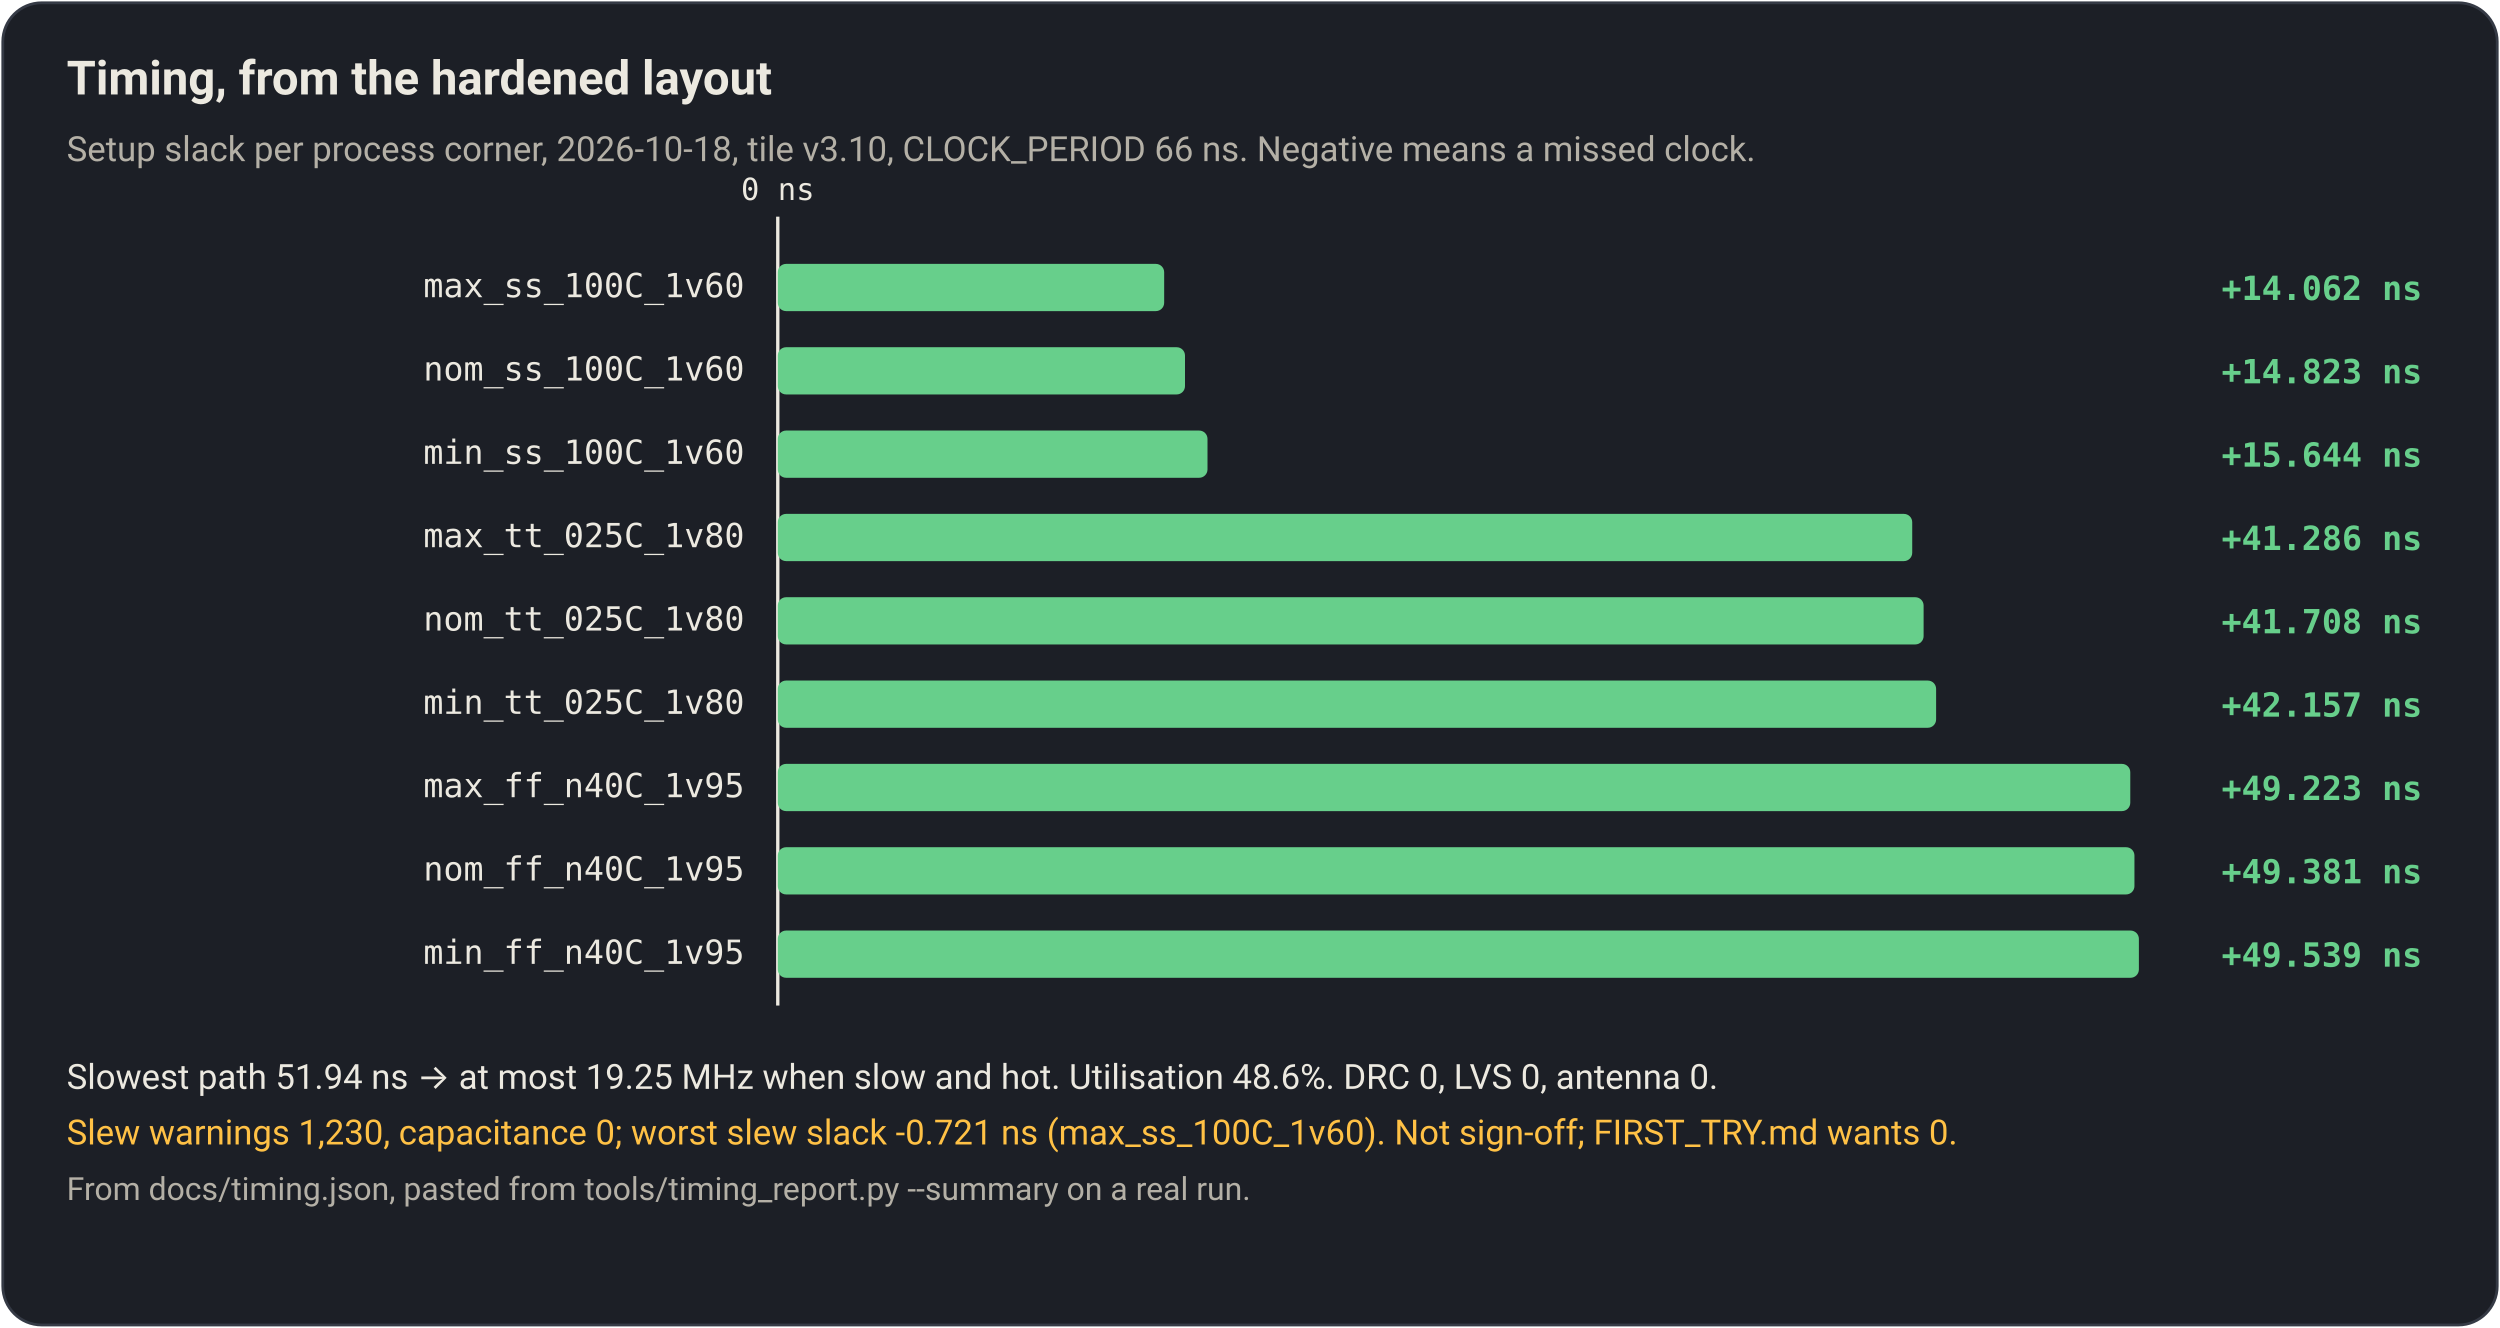
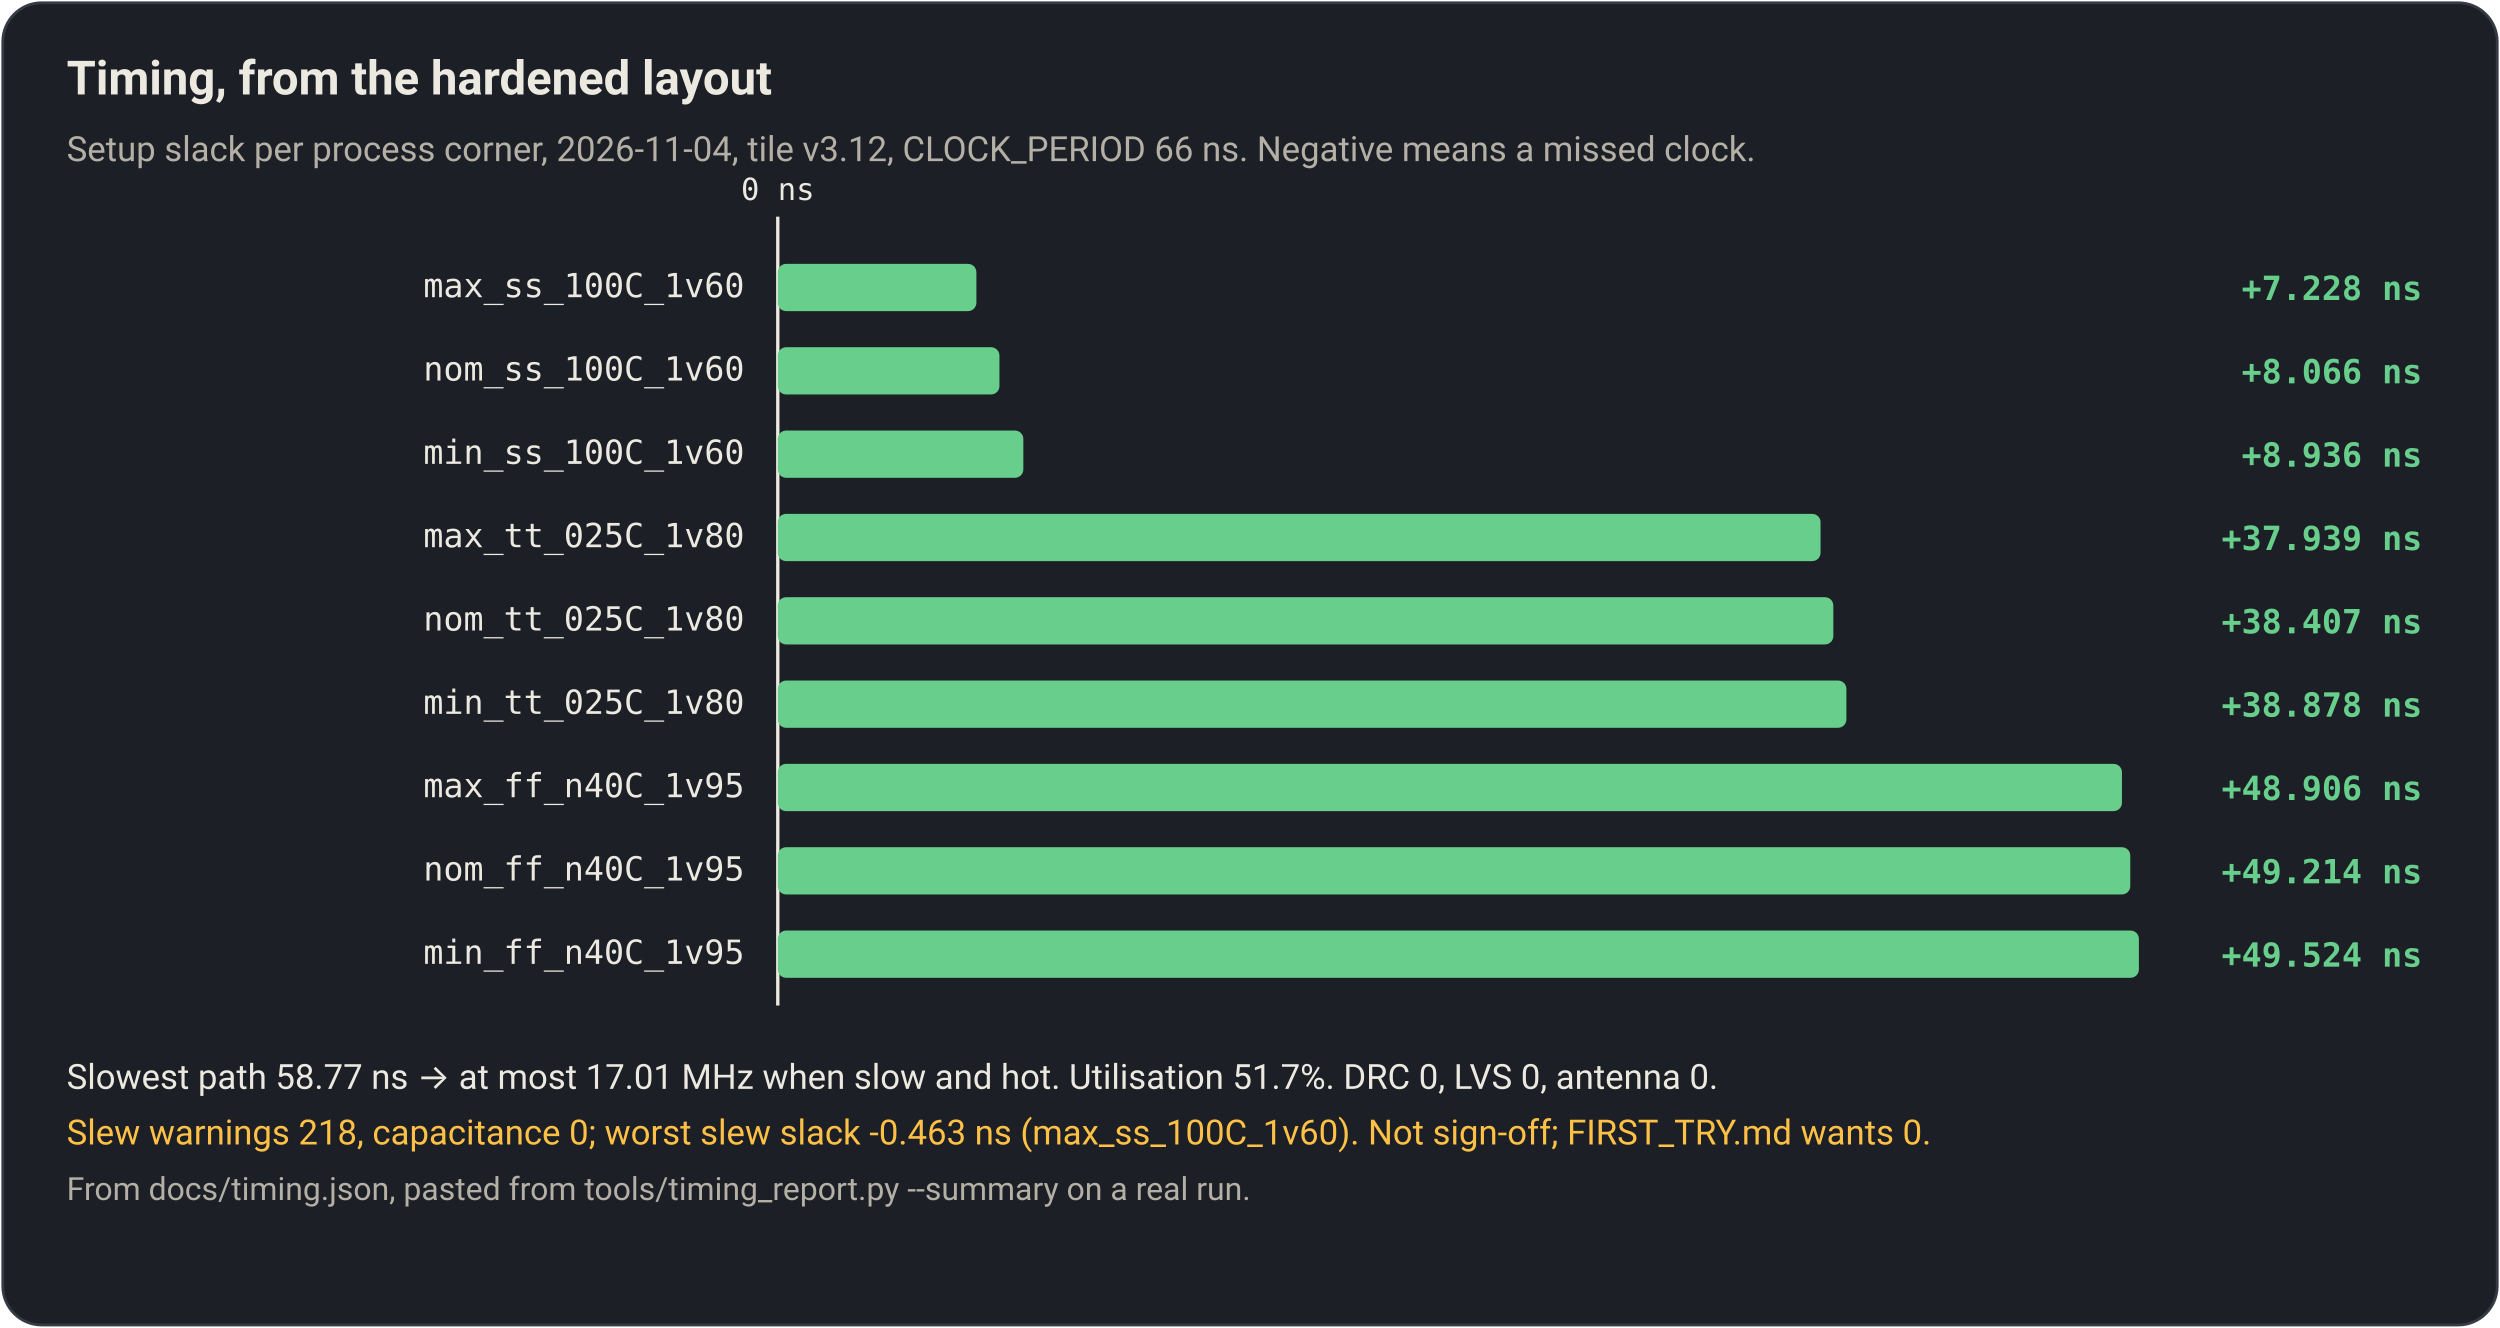
<svg xmlns="http://www.w3.org/2000/svg" viewBox="0 0 900 478" width="900" height="478" role="img" aria-label="Timing, from the hardened layout">
  <rect x="1" y="1" width="898" height="476" rx="14" fill="#1c1f26" stroke="#353a45" />
  <text x="24" y="34" style="font-family:ui-sans-serif,system-ui,-apple-system,'Segoe UI',Roboto,sans-serif;font-size:17px;font-weight:700" fill="#ece9e0">Timing, from the hardened layout</text>
-   <text x="24" y="58" style="font-family:ui-sans-serif,system-ui,-apple-system,'Segoe UI',Roboto,sans-serif;font-size:12.5px" fill="#b4b0a6">Setup slack per process corner, 2026-10-18, tile v3.10, CLOCK_PERIOD 66 ns. Negative means a missed clock.</text>
+   <text x="24" y="58" style="font-family:ui-sans-serif,system-ui,-apple-system,'Segoe UI',Roboto,sans-serif;font-size:12.5px" fill="#b4b0a6">Setup slack per process corner, 2026-11-04, tile v3.12, CLOCK_PERIOD 66 ns. Negative means a missed clock.</text>
  <line x1="280.0" y1="78" x2="280.0" y2="362" stroke="#ece9e0" stroke-width="1.2" />
  <text x="280.0" y="72" text-anchor="middle" style="font-family:ui-monospace,SFMono-Regular,Menlo,Consolas,monospace;font-size:11px" fill="#ece9e0">0 ns</text>
  <text x="268" y="107" text-anchor="end" style="font-family:ui-monospace,SFMono-Regular,Menlo,Consolas,monospace;font-size:12px" fill="#ece9e0">max_ss_100C_1v60</text>
-   <rect x="280.0" y="95" width="139.1" height="17" rx="3" fill="#67cf8b" />
-   <text x="872" y="108" text-anchor="end" style="font-family:ui-monospace,SFMono-Regular,Menlo,Consolas,monospace;font-size:12px;font-weight:600" fill="#67cf8b">+14.062 ns</text>
+   <rect x="280.0" y="95" width="71.5" height="17" rx="3" fill="#67cf8b" />
+   <text x="872" y="108" text-anchor="end" style="font-family:ui-monospace,SFMono-Regular,Menlo,Consolas,monospace;font-size:12px;font-weight:600" fill="#67cf8b">+7.228 ns</text>
  <text x="268" y="137" text-anchor="end" style="font-family:ui-monospace,SFMono-Regular,Menlo,Consolas,monospace;font-size:12px" fill="#ece9e0">nom_ss_100C_1v60</text>
-   <rect x="280.0" y="125" width="146.6" height="17" rx="3" fill="#67cf8b" />
-   <text x="872" y="138" text-anchor="end" style="font-family:ui-monospace,SFMono-Regular,Menlo,Consolas,monospace;font-size:12px;font-weight:600" fill="#67cf8b">+14.823 ns</text>
+   <rect x="280.0" y="125" width="79.8" height="17" rx="3" fill="#67cf8b" />
+   <text x="872" y="138" text-anchor="end" style="font-family:ui-monospace,SFMono-Regular,Menlo,Consolas,monospace;font-size:12px;font-weight:600" fill="#67cf8b">+8.066 ns</text>
  <text x="268" y="167" text-anchor="end" style="font-family:ui-monospace,SFMono-Regular,Menlo,Consolas,monospace;font-size:12px" fill="#ece9e0">min_ss_100C_1v60</text>
-   <rect x="280.0" y="155" width="154.7" height="17" rx="3" fill="#67cf8b" />
-   <text x="872" y="168" text-anchor="end" style="font-family:ui-monospace,SFMono-Regular,Menlo,Consolas,monospace;font-size:12px;font-weight:600" fill="#67cf8b">+15.644 ns</text>
+   <rect x="280.0" y="155" width="88.4" height="17" rx="3" fill="#67cf8b" />
+   <text x="872" y="168" text-anchor="end" style="font-family:ui-monospace,SFMono-Regular,Menlo,Consolas,monospace;font-size:12px;font-weight:600" fill="#67cf8b">+8.936 ns</text>
  <text x="268" y="197" text-anchor="end" style="font-family:ui-monospace,SFMono-Regular,Menlo,Consolas,monospace;font-size:12px" fill="#ece9e0">max_tt_025C_1v80</text>
-   <rect x="280.0" y="185" width="408.4" height="17" rx="3" fill="#67cf8b" />
-   <text x="872" y="198" text-anchor="end" style="font-family:ui-monospace,SFMono-Regular,Menlo,Consolas,monospace;font-size:12px;font-weight:600" fill="#67cf8b">+41.286 ns</text>
+   <rect x="280.0" y="185" width="375.4" height="17" rx="3" fill="#67cf8b" />
+   <text x="872" y="198" text-anchor="end" style="font-family:ui-monospace,SFMono-Regular,Menlo,Consolas,monospace;font-size:12px;font-weight:600" fill="#67cf8b">+37.939 ns</text>
  <text x="268" y="227" text-anchor="end" style="font-family:ui-monospace,SFMono-Regular,Menlo,Consolas,monospace;font-size:12px" fill="#ece9e0">nom_tt_025C_1v80</text>
-   <rect x="280.0" y="215" width="412.5" height="17" rx="3" fill="#67cf8b" />
-   <text x="872" y="228" text-anchor="end" style="font-family:ui-monospace,SFMono-Regular,Menlo,Consolas,monospace;font-size:12px;font-weight:600" fill="#67cf8b">+41.708 ns</text>
+   <rect x="280.0" y="215" width="380.0" height="17" rx="3" fill="#67cf8b" />
+   <text x="872" y="228" text-anchor="end" style="font-family:ui-monospace,SFMono-Regular,Menlo,Consolas,monospace;font-size:12px;font-weight:600" fill="#67cf8b">+38.407 ns</text>
  <text x="268" y="257" text-anchor="end" style="font-family:ui-monospace,SFMono-Regular,Menlo,Consolas,monospace;font-size:12px" fill="#ece9e0">min_tt_025C_1v80</text>
-   <rect x="280.0" y="245" width="417.0" height="17" rx="3" fill="#67cf8b" />
-   <text x="872" y="258" text-anchor="end" style="font-family:ui-monospace,SFMono-Regular,Menlo,Consolas,monospace;font-size:12px;font-weight:600" fill="#67cf8b">+42.157 ns</text>
+   <rect x="280.0" y="245" width="384.7" height="17" rx="3" fill="#67cf8b" />
+   <text x="872" y="258" text-anchor="end" style="font-family:ui-monospace,SFMono-Regular,Menlo,Consolas,monospace;font-size:12px;font-weight:600" fill="#67cf8b">+38.878 ns</text>
  <text x="268" y="287" text-anchor="end" style="font-family:ui-monospace,SFMono-Regular,Menlo,Consolas,monospace;font-size:12px" fill="#ece9e0">max_ff_n40C_1v95</text>
-   <rect x="280.0" y="275" width="486.9" height="17" rx="3" fill="#67cf8b" />
-   <text x="872" y="288" text-anchor="end" style="font-family:ui-monospace,SFMono-Regular,Menlo,Consolas,monospace;font-size:12px;font-weight:600" fill="#67cf8b">+49.223 ns</text>
+   <rect x="280.0" y="275" width="483.9" height="17" rx="3" fill="#67cf8b" />
+   <text x="872" y="288" text-anchor="end" style="font-family:ui-monospace,SFMono-Regular,Menlo,Consolas,monospace;font-size:12px;font-weight:600" fill="#67cf8b">+48.906 ns</text>
  <text x="268" y="317" text-anchor="end" style="font-family:ui-monospace,SFMono-Regular,Menlo,Consolas,monospace;font-size:12px" fill="#ece9e0">nom_ff_n40C_1v95</text>
-   <rect x="280.0" y="305" width="488.4" height="17" rx="3" fill="#67cf8b" />
-   <text x="872" y="318" text-anchor="end" style="font-family:ui-monospace,SFMono-Regular,Menlo,Consolas,monospace;font-size:12px;font-weight:600" fill="#67cf8b">+49.381 ns</text>
+   <rect x="280.0" y="305" width="486.9" height="17" rx="3" fill="#67cf8b" />
+   <text x="872" y="318" text-anchor="end" style="font-family:ui-monospace,SFMono-Regular,Menlo,Consolas,monospace;font-size:12px;font-weight:600" fill="#67cf8b">+49.214 ns</text>
  <text x="268" y="347" text-anchor="end" style="font-family:ui-monospace,SFMono-Regular,Menlo,Consolas,monospace;font-size:12px" fill="#ece9e0">min_ff_n40C_1v95</text>
  <rect x="280.0" y="335" width="490.0" height="17" rx="3" fill="#67cf8b" />
-   <text x="872" y="348" text-anchor="end" style="font-family:ui-monospace,SFMono-Regular,Menlo,Consolas,monospace;font-size:12px;font-weight:600" fill="#67cf8b">+49.539 ns</text>
-   <text x="24" y="392" style="font-family:ui-sans-serif,system-ui,-apple-system,'Segoe UI',Roboto,sans-serif;font-size:12.5px" fill="#ece9e0">Slowest path 51.94 ns → at most 19.25 MHz when slow and hot. Utilisation 48.6%. DRC 0, LVS 0, antenna 0.</text>
-   <text x="24" y="412" style="font-family:ui-sans-serif,system-ui,-apple-system,'Segoe UI',Roboto,sans-serif;font-size:12.5px" fill="#ffc145">Slew warnings 1,230, capacitance 0; worst slew slack -0.721 ns (max_ss_100C_1v60). Not sign-off; FIRST_TRY.md wants 0.</text>
+   <text x="872" y="348" text-anchor="end" style="font-family:ui-monospace,SFMono-Regular,Menlo,Consolas,monospace;font-size:12px;font-weight:600" fill="#67cf8b">+49.524 ns</text>
+   <text x="24" y="392" style="font-family:ui-sans-serif,system-ui,-apple-system,'Segoe UI',Roboto,sans-serif;font-size:12.5px" fill="#ece9e0">Slowest path 58.77 ns → at most 17.01 MHz when slow and hot. Utilisation 51.7%. DRC 0, LVS 0, antenna 0.</text>
+   <text x="24" y="412" style="font-family:ui-sans-serif,system-ui,-apple-system,'Segoe UI',Roboto,sans-serif;font-size:12.5px" fill="#ffc145">Slew warnings 218, capacitance 0; worst slew slack -0.463 ns (max_ss_100C_1v60). Not sign-off; FIRST_TRY.md wants 0.</text>
  <text x="24" y="432" style="font-family:ui-sans-serif,system-ui,-apple-system,'Segoe UI',Roboto,sans-serif;font-size:11.5px" fill="#b4b0a6">From docs/timing.json, pasted from tools/timing_report.py --summary on a real run.</text>
</svg>
